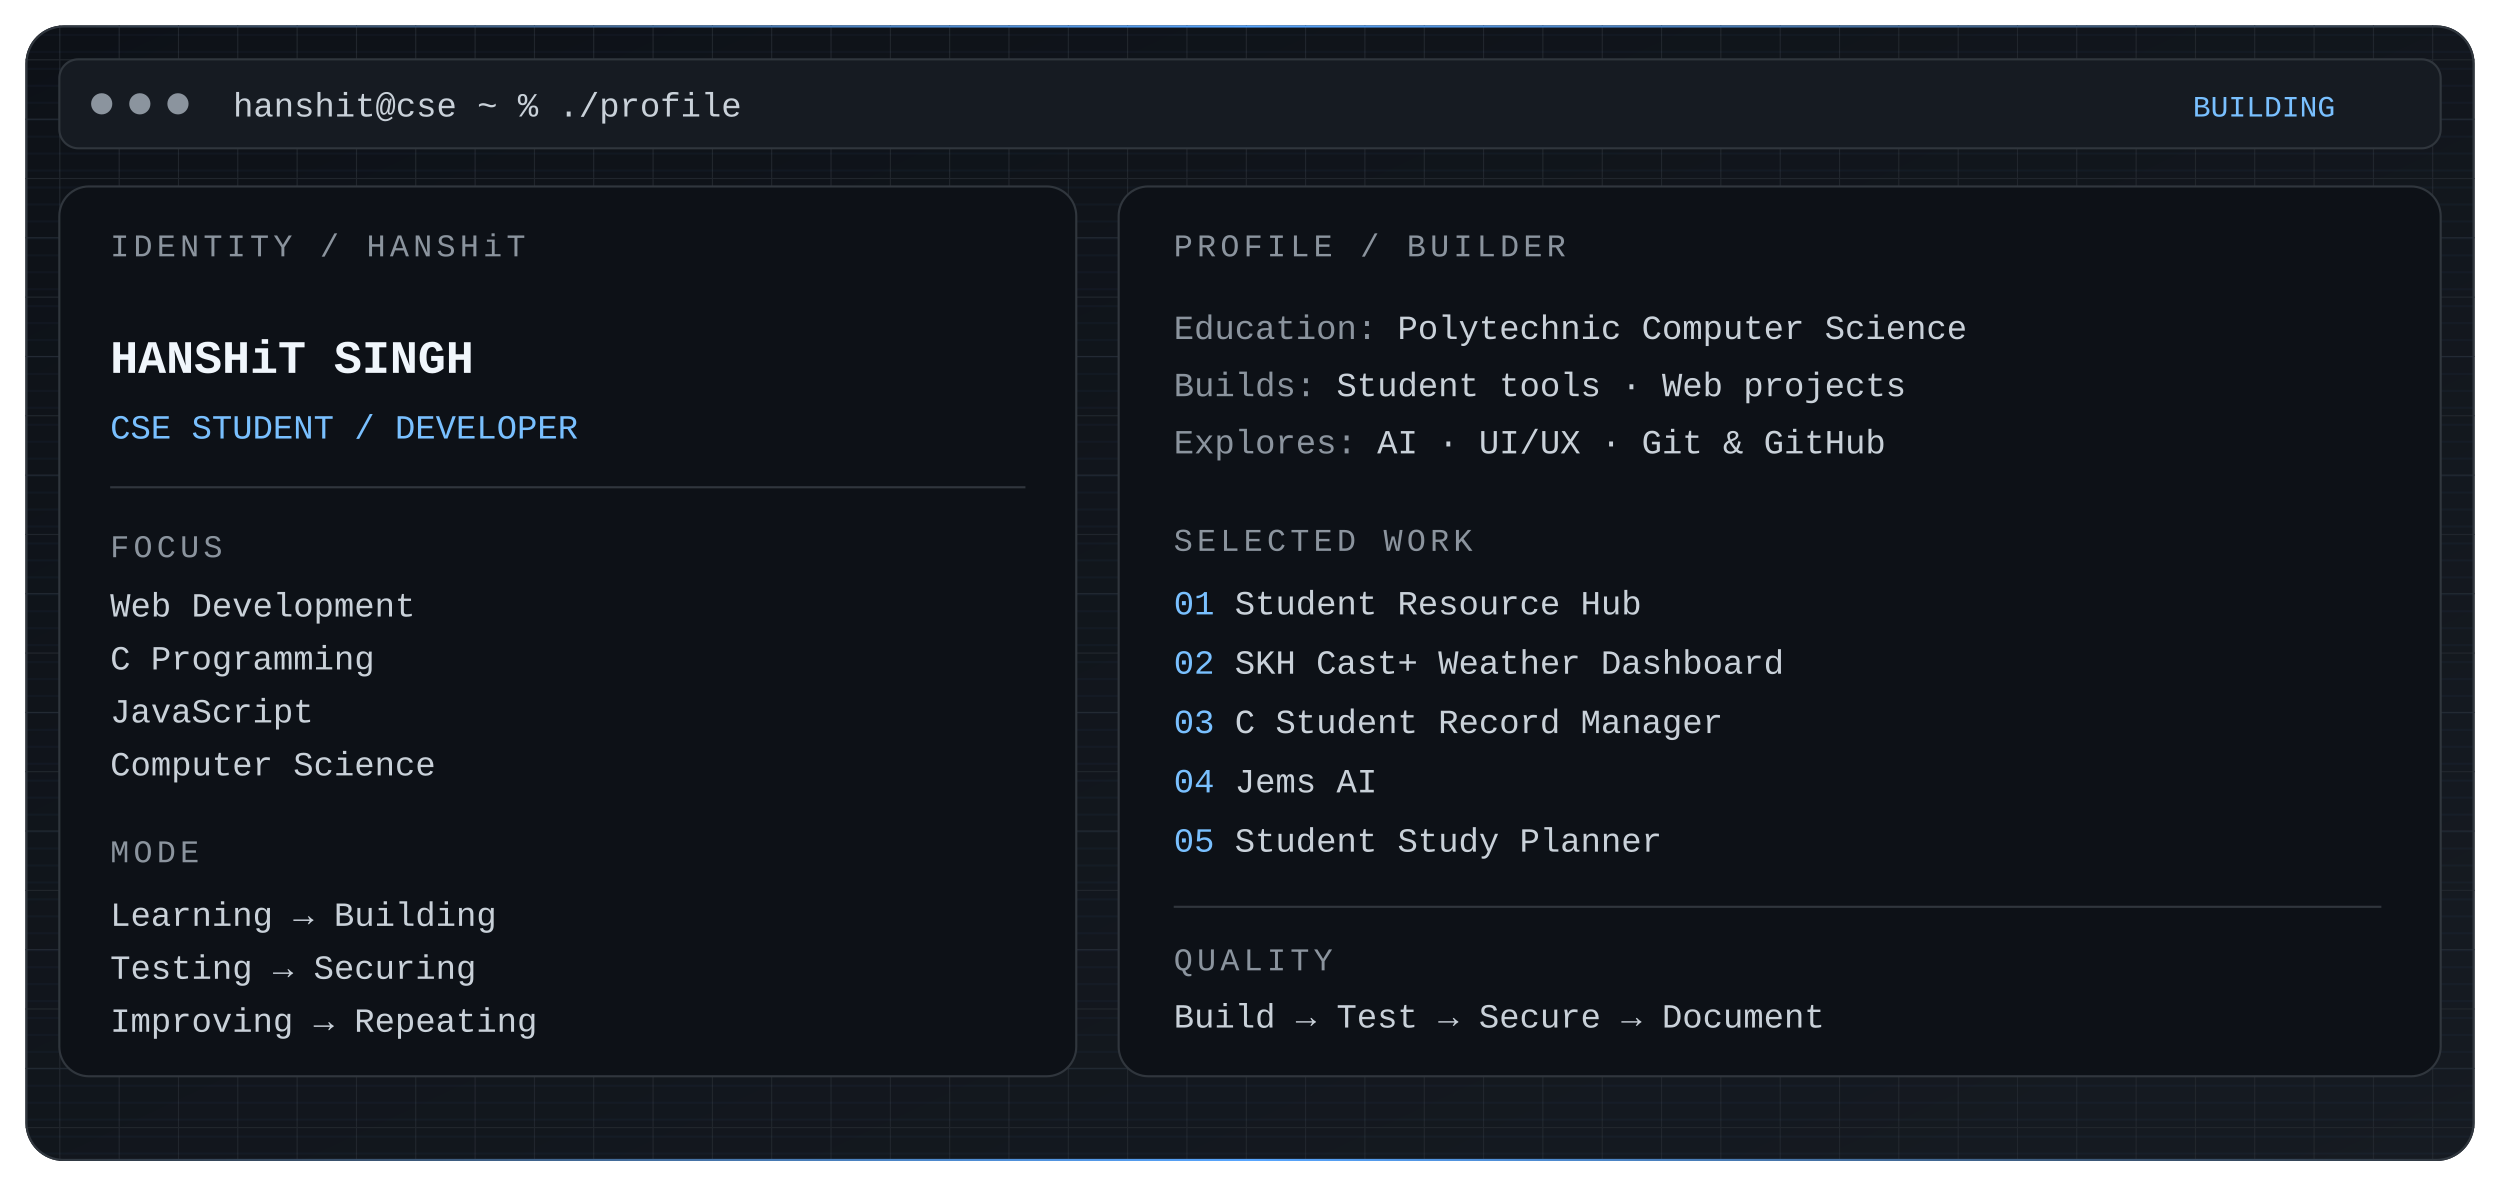
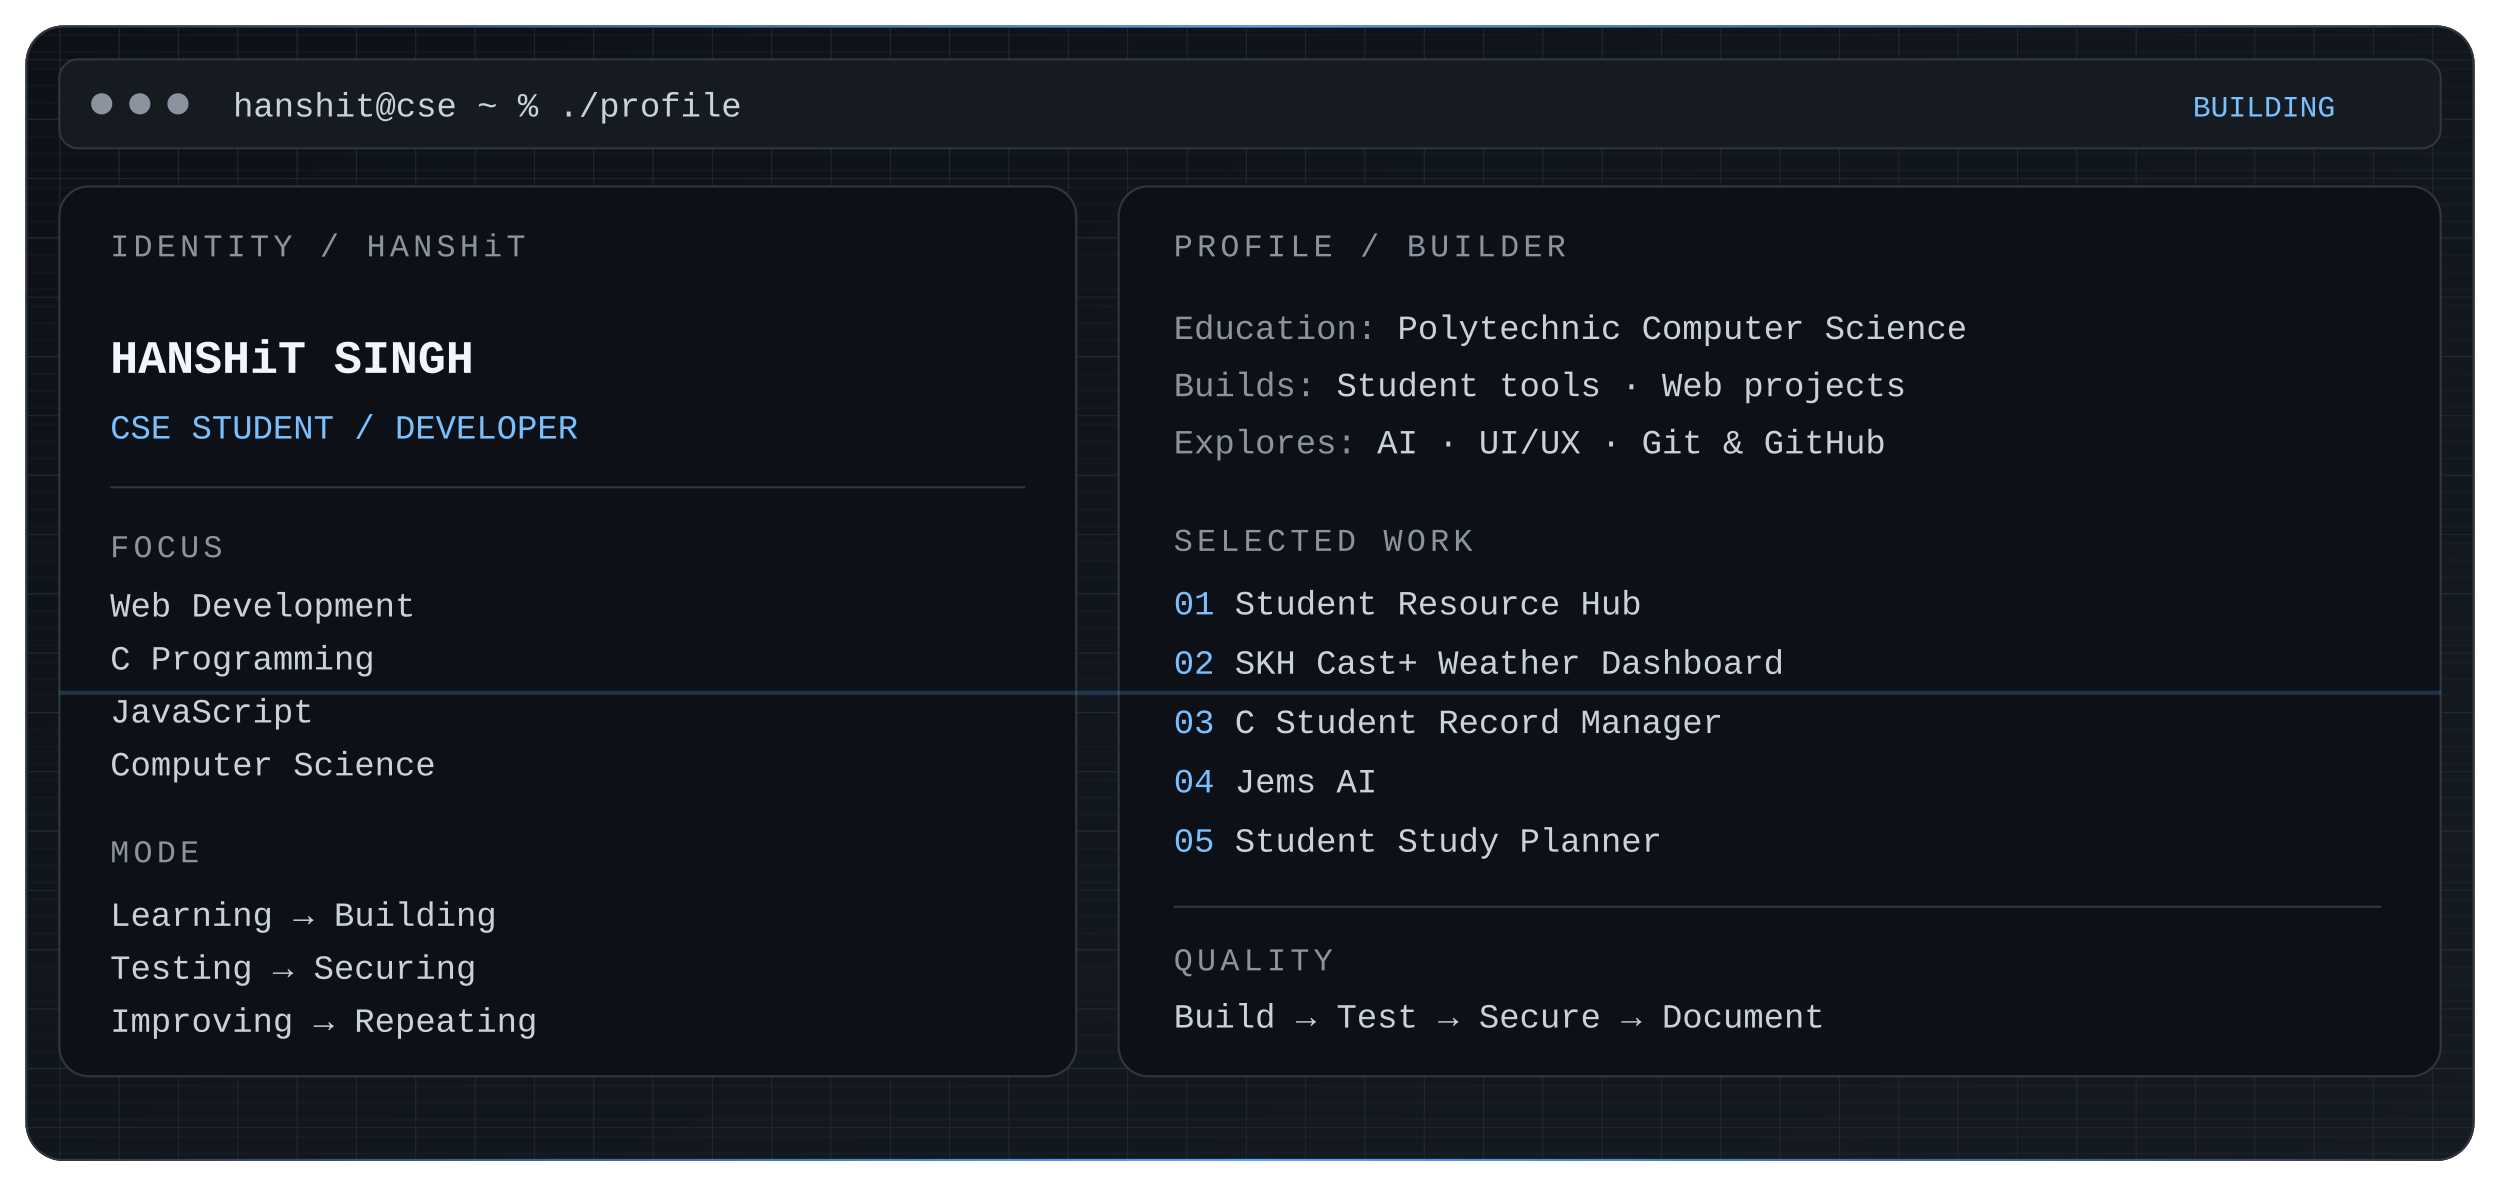
<svg xmlns="http://www.w3.org/2000/svg" width="1180" height="560" viewBox="0 0 1180 560" role="img" aria-labelledby="title desc">
  <defs>
    <linearGradient id="bg" x1="0" y1="0" x2="1" y2="1">
      <stop offset="0" stop-color="#0d1117" />
      <stop offset="1" stop-color="#161b22" />
    </linearGradient>
    <linearGradient id="line" x1="0" y1="0" x2="1" y2="0">
      <stop offset="0" stop-color="#30363d" />
      <stop offset=".5" stop-color="#58a6ff" />
      <stop offset="1" stop-color="#30363d" />
    </linearGradient>
    <pattern id="grid" width="28" height="28" patternUnits="userSpaceOnUse">
      <path d="M28 0H0V28" fill="none" stroke="#21262d" stroke-width="1" />
    </pattern>
    <pattern id="scanlines" width="4" height="8" patternUnits="userSpaceOnUse">
      <rect width="4" height="1" fill="#58a6ff" opacity=".035" />
    </pattern>
    <style>
      .mono{font-family:Courier New,Consolas,monospace}
      .label{fill:#8b949e;font-size:15px;letter-spacing:2px}
      .value{fill:#f0f6fc;font-size:22px;font-weight:700}
      .small{fill:#c9d1d9;font-size:16px}
      .accent{fill:#79c0ff}
      .dim{fill:#8b949e}
-       .scan{animation:sweep 8s linear infinite}
-       @keyframes sweep{0%{transform:translateY(-180px)}100%{transform:translateY(520px)}}
-       @media (prefers-reduced-motion:reduce){.scan{animation:none;display:none}}
    </style>
    <clipPath id="card">
      <rect x="12" y="12" width="1156" height="536" rx="18" />
    </clipPath>
  </defs>
  <g clip-path="url(#card)">
    <rect width="1180" height="560" fill="url(#bg)" />
    <rect width="1180" height="560" fill="url(#grid)" />
    <rect width="1180" height="560" fill="url(#scanlines)" />
    <rect x="12" y="12" width="1156" height="536" rx="18" fill="none" stroke="url(#line)" stroke-width="2" />
    <rect x="28" y="28" width="1124" height="42" rx="9" fill="#161b22" stroke="#30363d" />
    <circle cx="48" cy="49" r="5" fill="#8b949e" />
    <circle cx="66" cy="49" r="5" fill="#8b949e" />
    <circle cx="84" cy="49" r="5" fill="#8b949e" />
    <text x="110" y="55" class="mono small">hanshit@cse ~ % ./profile</text>
    <text x="1035" y="55" class="mono accent" font-size="14">BUILDING</text>
    <rect x="28" y="88" width="480" height="420" rx="14" fill="#0d1117" stroke="#30363d" />
    <text x="52" y="121" class="mono label">IDENTITY / HANSHiT</text>
    <text x="52" y="176" class="mono value">HANSHiT SINGH</text>
    <text x="52" y="207" class="mono small accent">CSE STUDENT / DEVELOPER</text>
    <line x1="52" y1="230" x2="484" y2="230" stroke="#30363d" />
    <text x="52" y="263" class="mono label">FOCUS</text>
    <text x="52" y="291" class="mono small">Web Development</text>
    <text x="52" y="316" class="mono small">C Programming</text>
    <text x="52" y="341" class="mono small">JavaScript</text>
    <text x="52" y="366" class="mono small">Computer Science</text>
    <text x="52" y="407" class="mono label">MODE</text>
    <text x="52" y="437" class="mono small">Learning → Building</text>
    <text x="52" y="462" class="mono small">Testing → Securing</text>
    <text x="52" y="487" class="mono small">Improving → Repeating</text>
    <rect x="528" y="88" width="624" height="420" rx="14" fill="#0d1117" stroke="#30363d" />
    <text x="554" y="121" class="mono label">PROFILE / BUILDER</text>
    <text x="554" y="160" class="mono small">
      <tspan class="dim">Education:</tspan> Polytechnic Computer Science</text>
    <text x="554" y="187" class="mono small">
      <tspan class="dim">Builds:</tspan> Student tools · Web projects</text>
    <text x="554" y="214" class="mono small">
      <tspan class="dim">Explores:</tspan> AI · UI/UX · Git &amp; GitHub</text>
    <text x="554" y="260" class="mono label">SELECTED WORK</text>
    <text x="554" y="290" class="mono small">
      <tspan class="accent">01</tspan> Student Resource Hub</text>
    <text x="554" y="318" class="mono small">
      <tspan class="accent">02</tspan> SKH Cast+ Weather Dashboard</text>
    <text x="554" y="346" class="mono small">
      <tspan class="accent">03</tspan> C Student Record Manager</text>
    <text x="554" y="374" class="mono small">
      <tspan class="accent">04</tspan> Jems AI</text>
    <text x="554" y="402" class="mono small">
      <tspan class="accent">05</tspan> Student Study Planner</text>
    <line x1="554" y1="428" x2="1124" y2="428" stroke="#30363d" />
    <text x="554" y="458" class="mono label">QUALITY</text>
    <text x="554" y="485" class="mono small">Build → Test → Secure → Document</text>
-     <rect class="scan" x="28" y="-170" width="1124" height="2" fill="#58a6ff" opacity=".35" />
+     <rect x="28" y="326" width="1124" height="2" fill="#58a6ff" opacity=".22" />
  </g>
</svg>
